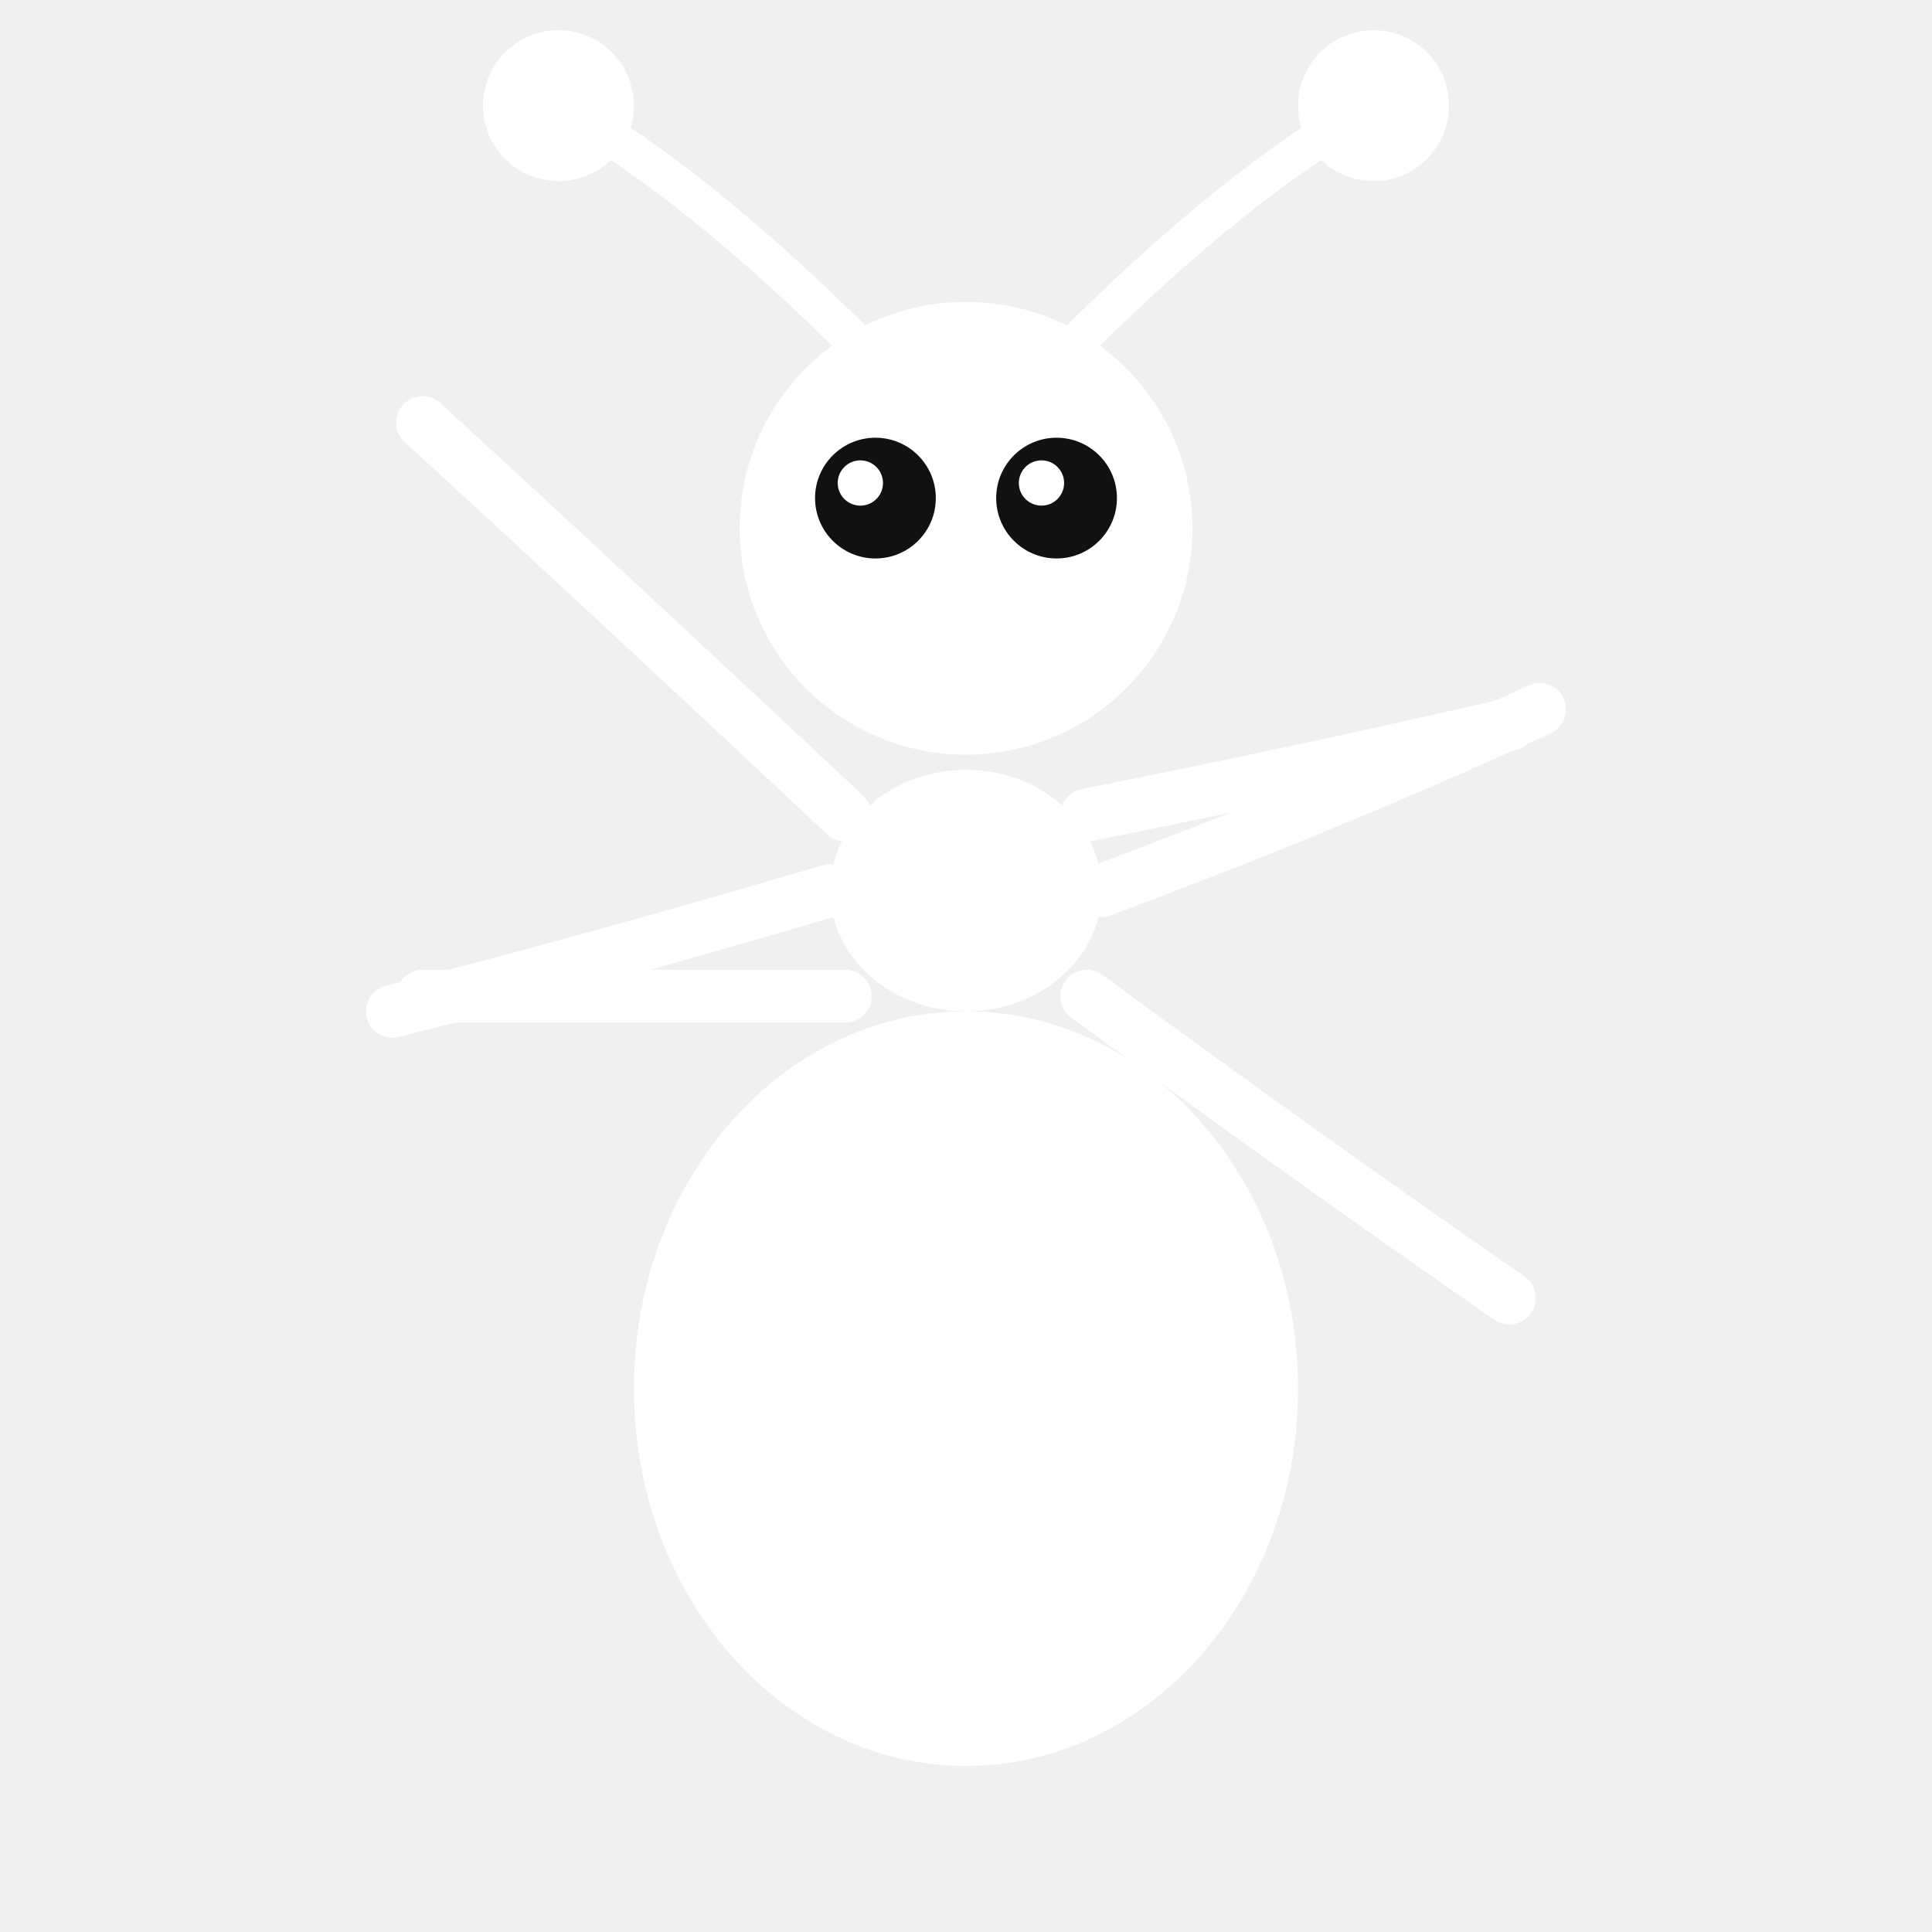
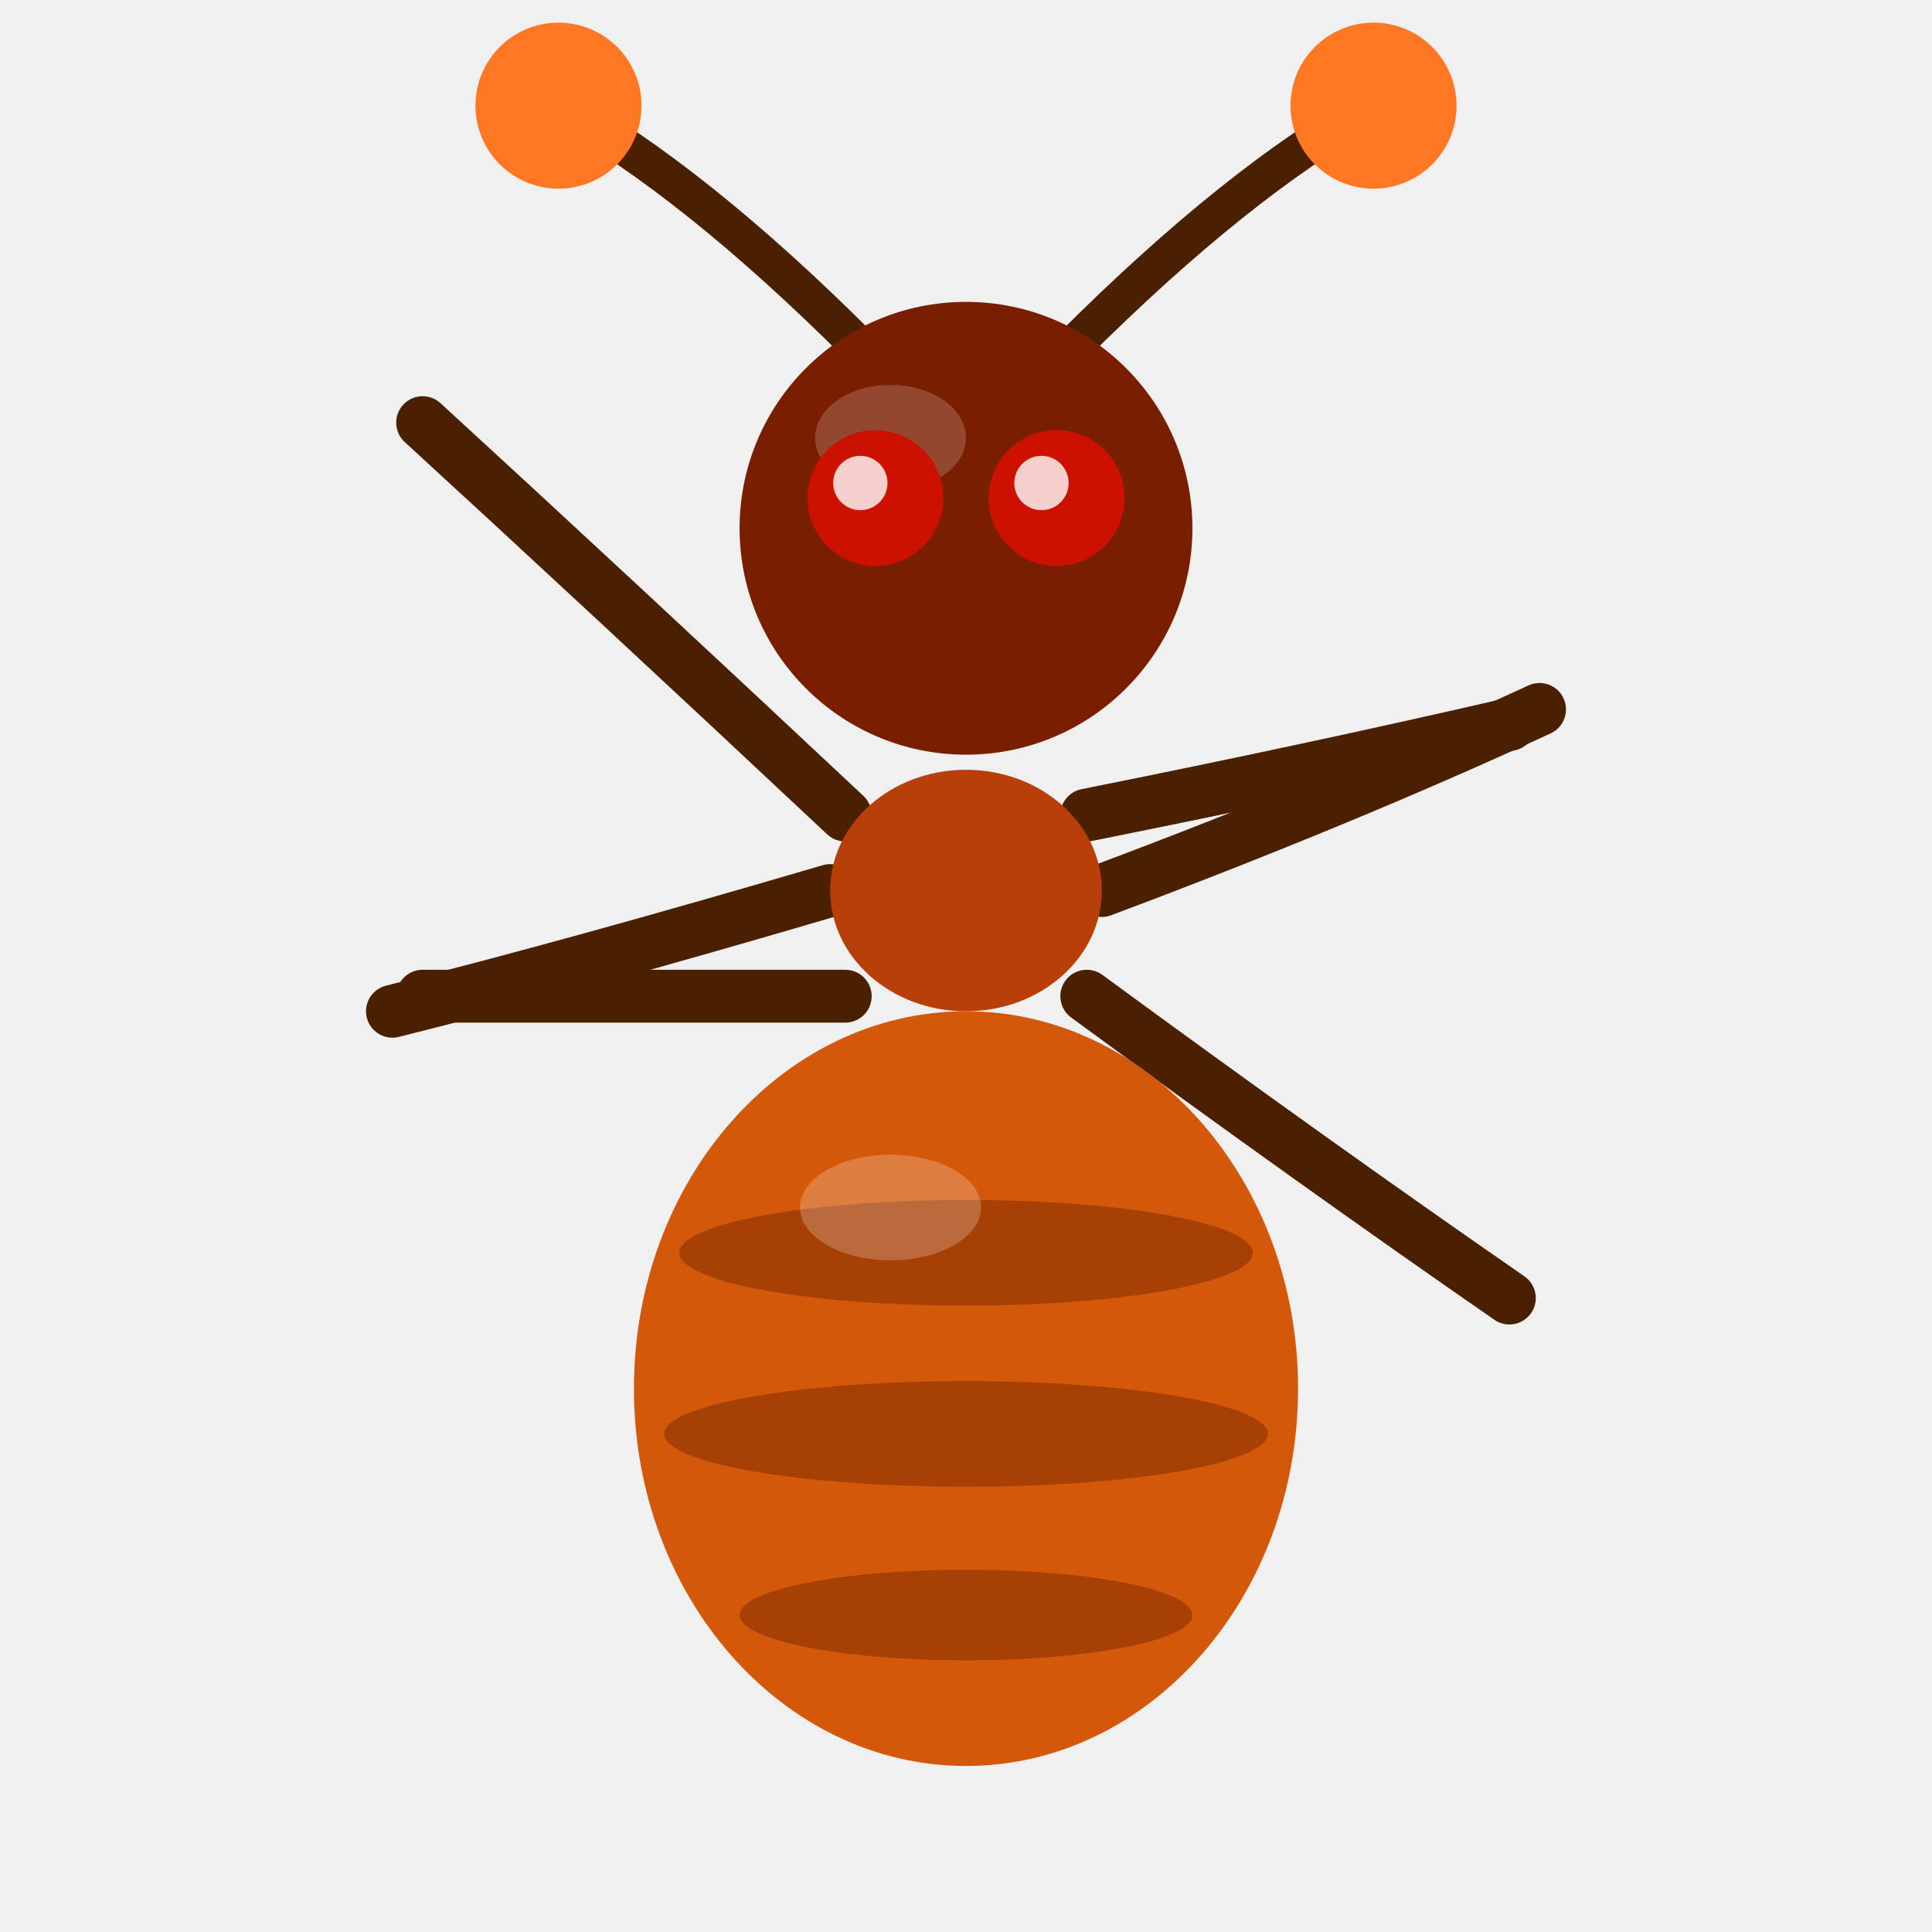
<svg xmlns="http://www.w3.org/2000/svg" width="128" height="128" viewBox="0 0 128 128">
-   <path d="M 56 54 Q 40 39 28 28" stroke="white" stroke-width="3.5" stroke-linecap="round" fill="none" />
-   <path d="M 55 59 Q 38 64 26 67" stroke="white" stroke-width="3.5" stroke-linecap="round" fill="none" />
-   <path d="M 56 66 Q 40 66 28 66" stroke="white" stroke-width="3.5" stroke-linecap="round" fill="none" />
-   <path d="M 72 54 Q 87 51 100 48" stroke="white" stroke-width="3.5" stroke-linecap="round" fill="none" />
-   <path d="M 73 59 Q 89 53 102 47" stroke="white" stroke-width="3.5" stroke-linecap="round" fill="none" />
-   <path d="M 72 66 Q 87 77 100 86" stroke="white" stroke-width="3.5" stroke-linecap="round" fill="none" />
-   <path d="M 57 23 Q 46 12 37 7" stroke="white" stroke-width="2.5" stroke-linecap="round" fill="none" />
-   <path d="M 71 23 Q 82 12 91 7" stroke="white" stroke-width="2.5" stroke-linecap="round" fill="none" />
-   <circle cx="37" cy="7" r="5" fill="white" />
-   <circle cx="91" cy="7" r="5" fill="white" />
-   <ellipse cx="64" cy="92" rx="22" ry="25" fill="white" />
-   <ellipse cx="64" cy="59" rx="9" ry="8" fill="white" />
-   <circle cx="64" cy="35" r="15" fill="white" />
-   <circle cx="58" cy="33" r="4" fill="#111111" />
-   <circle cx="70" cy="33" r="4" fill="#111111" />
-   <circle cx="57" cy="32" r="1.5" fill="white" />
-   <circle cx="69" cy="32" r="1.5" fill="white" />
+   <path d="M 56 54 Q 40 39 28 28" stroke="#4A2000" stroke-width="3.5" stroke-linecap="round" fill="none" />
+   <path d="M 55 59 Q 38 64 26 67" stroke="#4A2000" stroke-width="3.5" stroke-linecap="round" fill="none" />
+   <path d="M 56 66 Q 40 66 28 66" stroke="#4A2000" stroke-width="3.5" stroke-linecap="round" fill="none" />
+   <path d="M 72 54 Q 87 51 100 48" stroke="#4A2000" stroke-width="3.5" stroke-linecap="round" fill="none" />
+   <path d="M 73 59 Q 89 53 102 47" stroke="#4A2000" stroke-width="3.5" stroke-linecap="round" fill="none" />
+   <path d="M 72 66 Q 87 77 100 86" stroke="#4A2000" stroke-width="3.5" stroke-linecap="round" fill="none" />
+   <path d="M 57 23 Q 46 12 37 7" stroke="#4A2000" stroke-width="2.5" stroke-linecap="round" fill="none" />
+   <path d="M 71 23 Q 82 12 91 7" stroke="#4A2000" stroke-width="2.5" stroke-linecap="round" fill="none" />
+   <circle cx="37" cy="7" r="5.5" fill="#FF7722" />
+   <circle cx="91" cy="7" r="5.5" fill="#FF7722" />
+   <ellipse cx="64" cy="92" rx="22" ry="25" fill="#D4580A" />
+   <ellipse cx="64" cy="83" rx="19" ry="3.5" fill="#7A2800" opacity="0.50" />
+   <ellipse cx="64" cy="95" rx="20" ry="3.5" fill="#7A2800" opacity="0.50" />
+   <ellipse cx="64" cy="107" rx="15" ry="3" fill="#7A2800" opacity="0.50" />
+   <ellipse cx="59" cy="80" rx="6" ry="3.5" fill="white" opacity="0.22" />
+   <ellipse cx="64" cy="59" rx="9" ry="8" fill="#B84008" />
+   <circle cx="64" cy="35" r="15" fill="#7A1E00" />
+   <ellipse cx="59" cy="29" rx="5" ry="3.5" fill="white" opacity="0.18" />
+   <circle cx="58" cy="33" r="4.5" fill="#CC1100" />
+   <circle cx="70" cy="33" r="4.5" fill="#CC1100" />
+   <circle cx="57" cy="32" r="1.8" fill="white" opacity="0.80" />
+   <circle cx="69" cy="32" r="1.8" fill="white" opacity="0.80" />
</svg>
